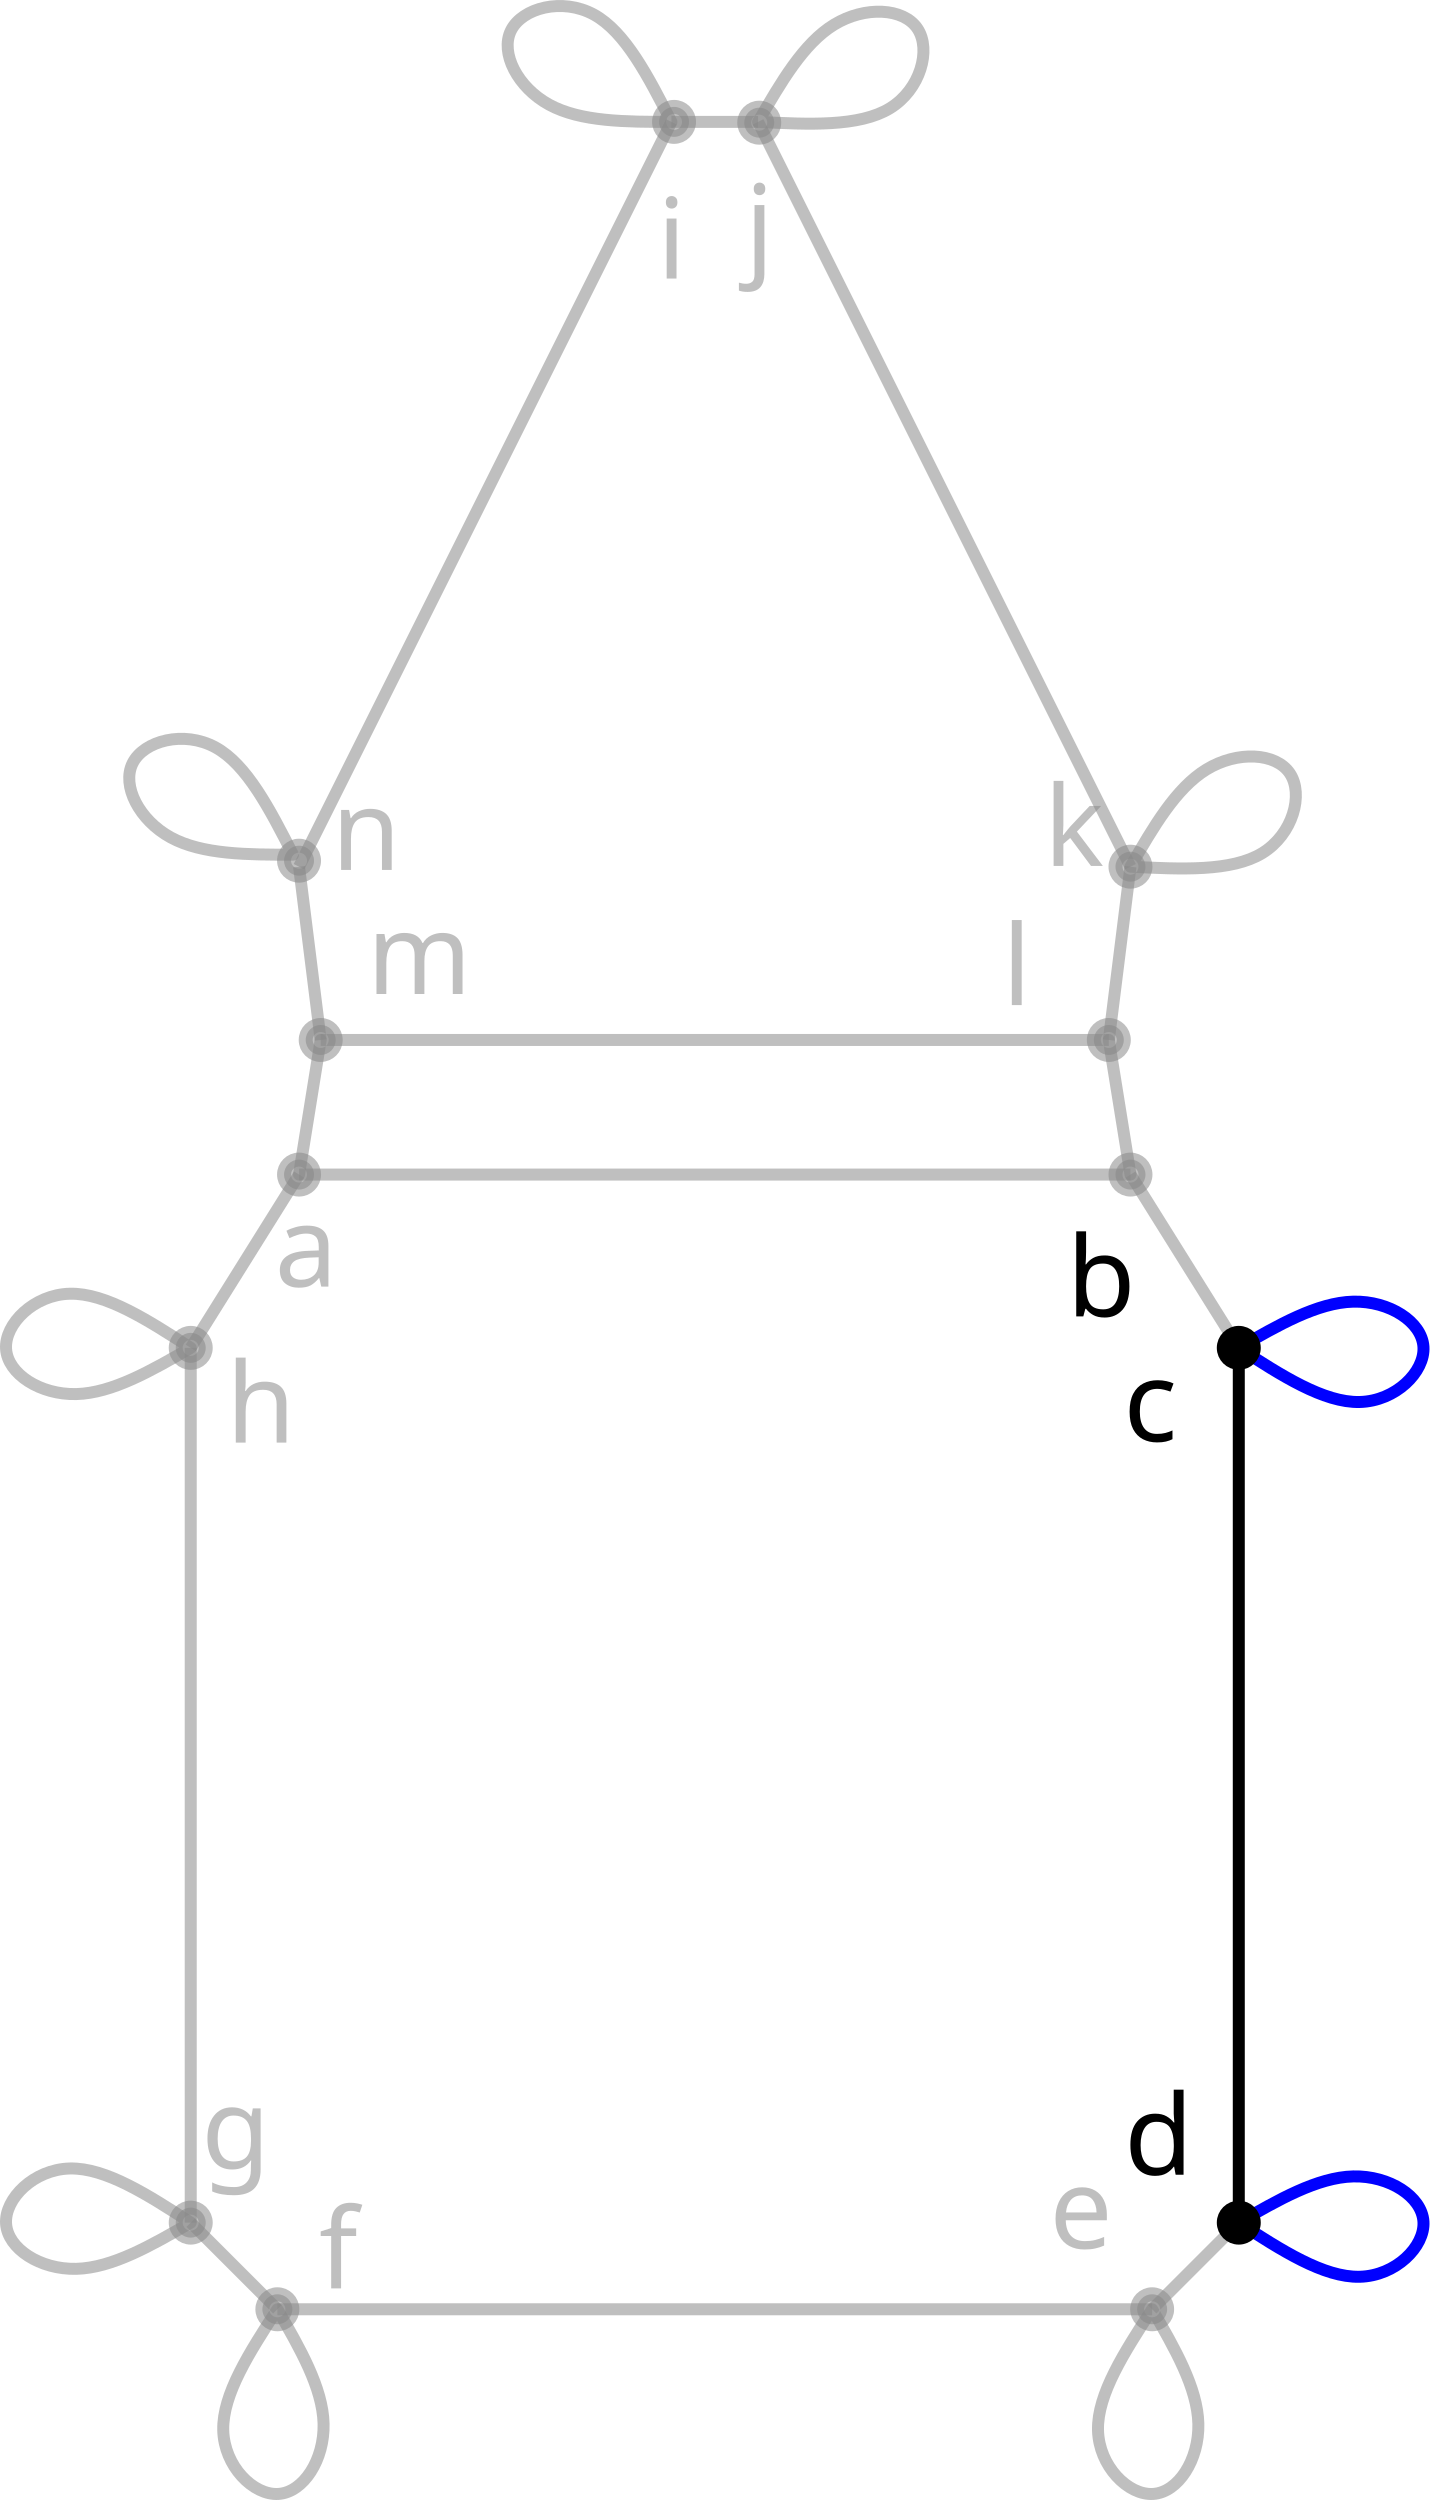
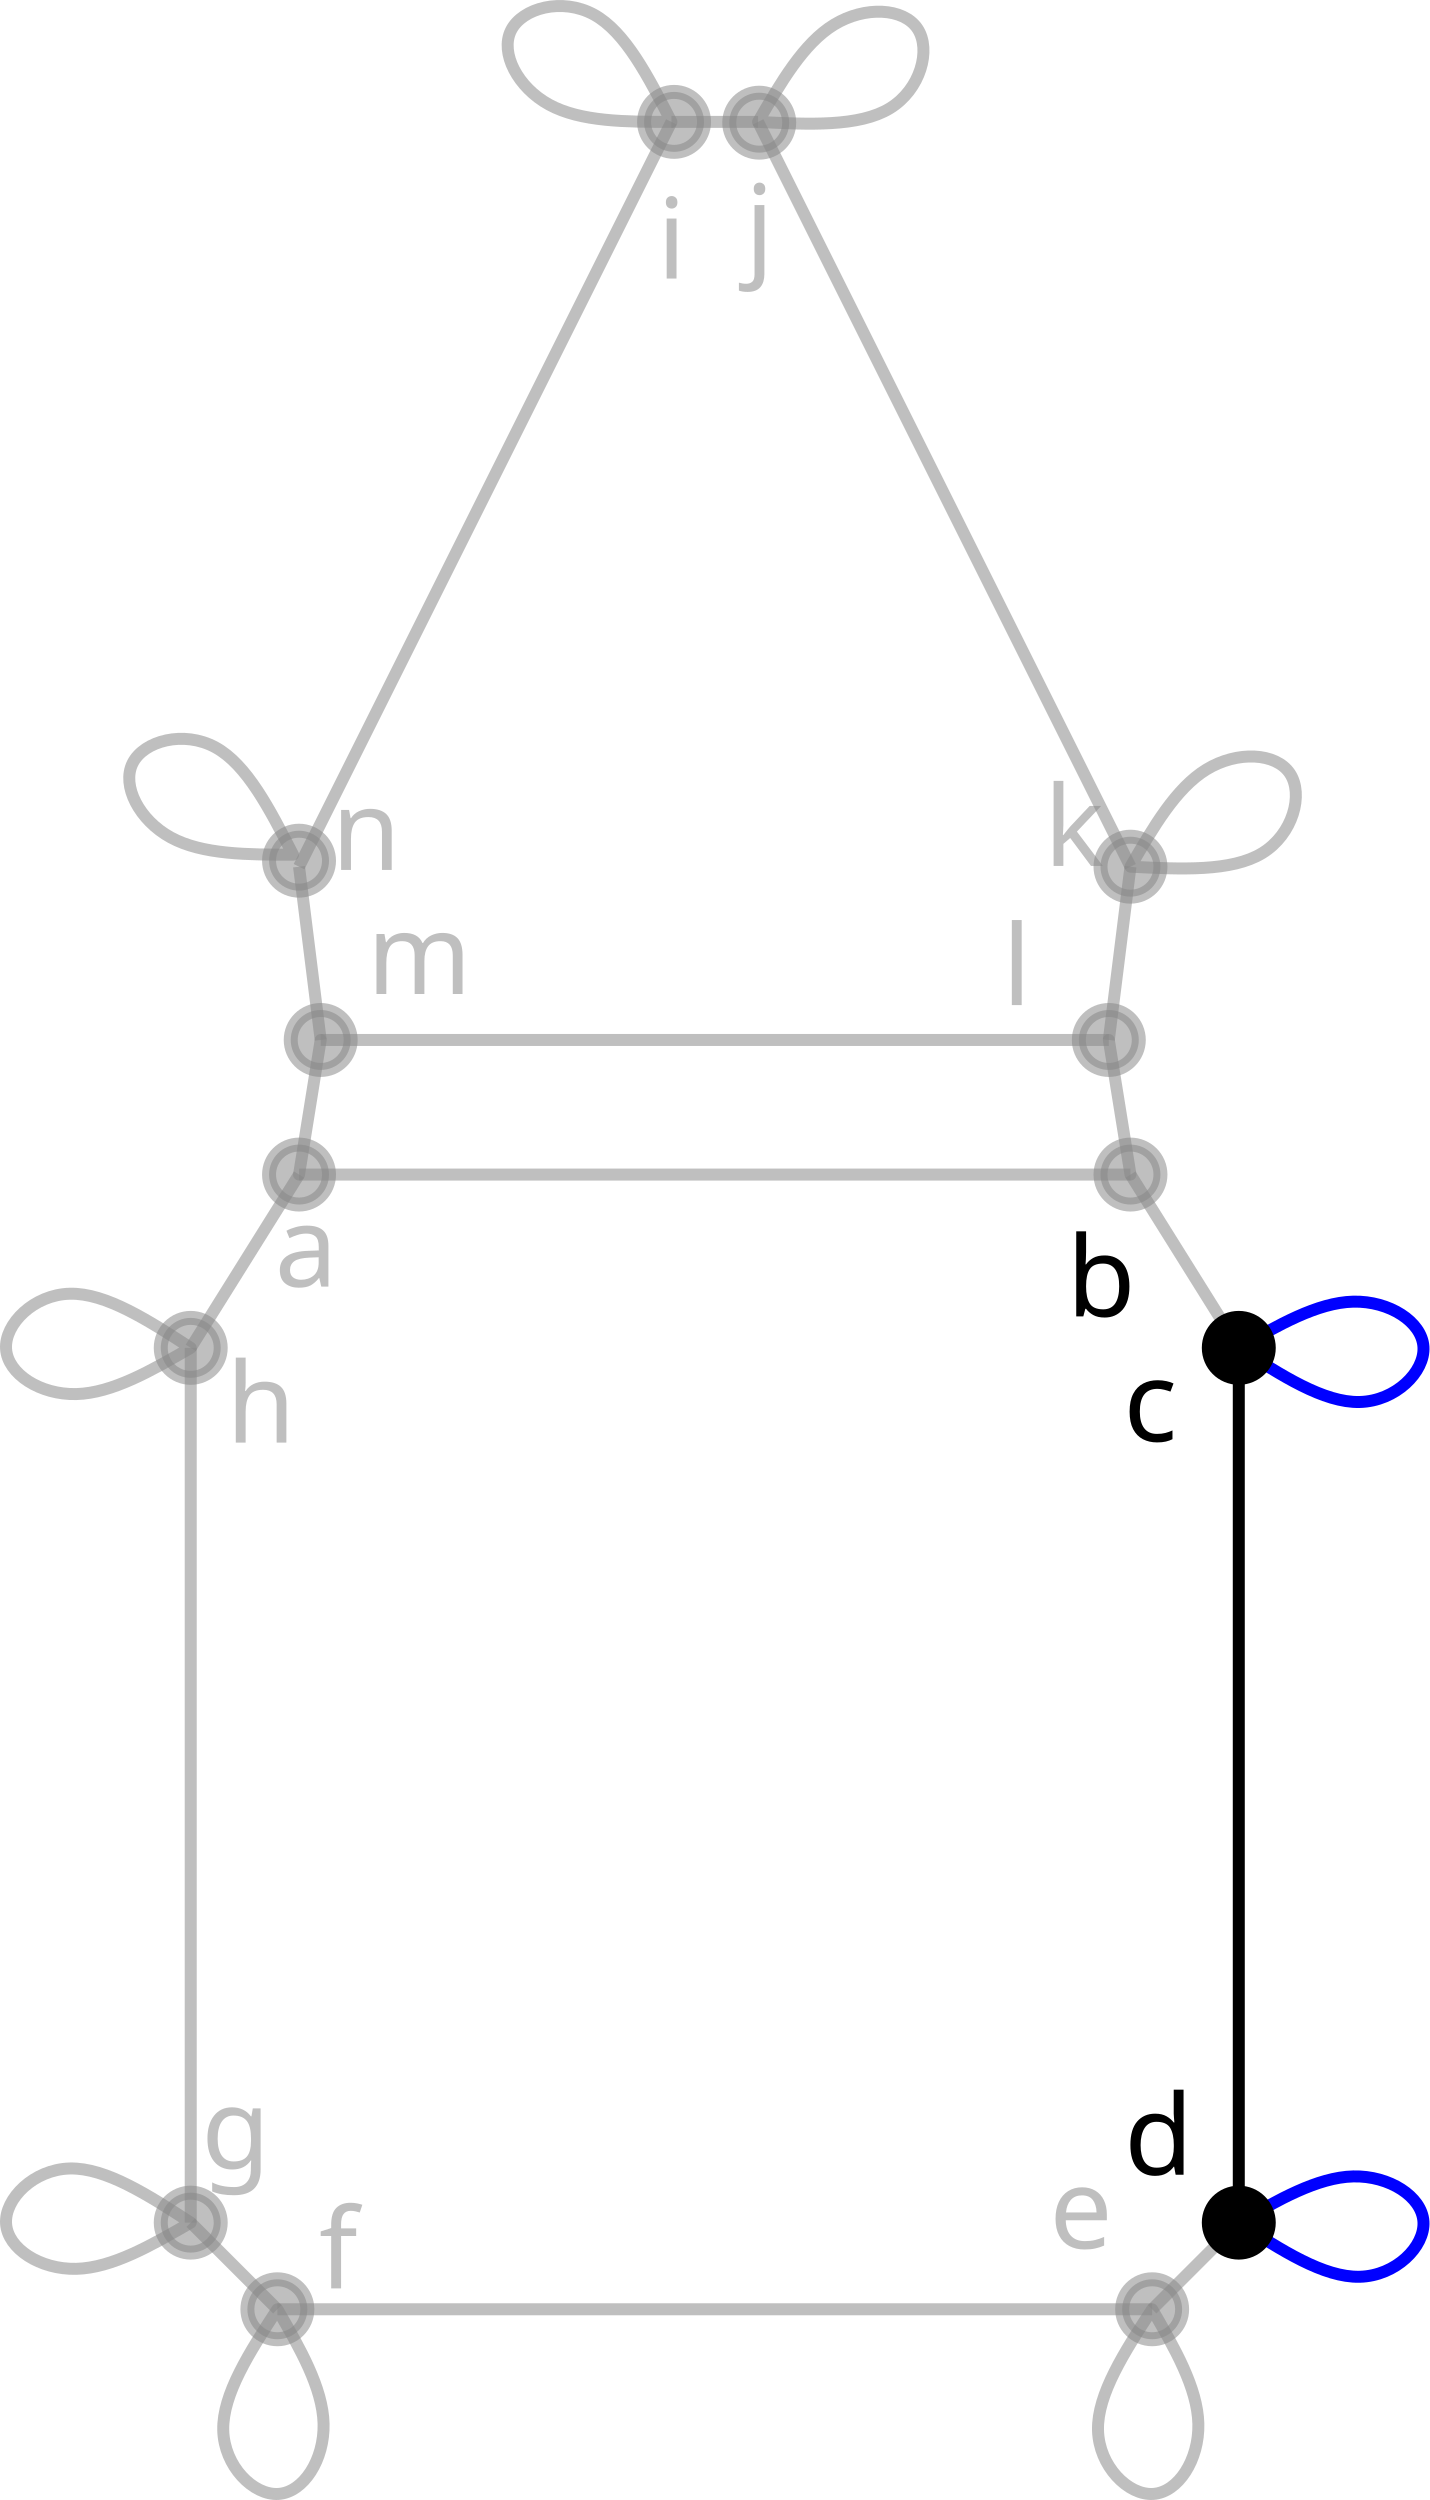
<svg xmlns="http://www.w3.org/2000/svg" height="834.046" width="476.911" version="1.1" id="svg13803">
  <defs id="defs13807">
    </defs>
  <line x1="63.63" y1="741.51" x2="92.536" y2="770.416" id="link0_a1_1" stroke="#ff0000" stroke-width="4px" style="stroke:#888888;stroke-opacity:0.533;fill:#888888;fill-opacity:0.533" />
  <line x1="63.63" y1="741.51" x2="63.63" y2="741.51" id="link0_a2_0" stroke="#0000ff" stroke-width="4px" style="stroke:#888888;stroke-opacity:0.533;fill:#888888;fill-opacity:0.533" />
  <line x1="63.63" y1="741.51" x2="63.63" y2="741.51" id="link0_a3_0" stroke="#008000" stroke-width="4px" style="stroke:#888888;stroke-opacity:0.533;fill:#888888;fill-opacity:0.533" />
  <line x1="63.63" y1="741.51" x2="63.63" y2="449.672" id="link0_a0_7" style="stroke:#888888;stroke-width:4px;stroke-opacity:0.533" />
  <line x1="92.536" y1="770.416" x2="92.536" y2="770.416" id="link1_a2_1" stroke="#0000ff" stroke-width="4px" style="stroke:#888888;stroke-opacity:0.533;fill:#888888;fill-opacity:0.533" />
  <line x1="92.536" y1="770.416" x2="92.536" y2="770.416" id="link1_a3_1" stroke="#008000" stroke-width="4px" style="stroke:#888888;stroke-opacity:0.533;fill:#888888;fill-opacity:0.533" />
  <line x1="92.536" y1="770.416" x2="384.375" y2="770.416" id="link1_a0_2" style="stroke:#888888;stroke-width:4px;stroke-opacity:0.533;fill:#888888;fill-opacity:0.533" />
  <line x1="384.375" y1="770.416" x2="413.281" y2="741.51" id="link2_a1_3" stroke="#ff0000" stroke-width="4px" style="stroke:#888888;stroke-opacity:0.533;fill:#888888;fill-opacity:0.533" />
  <line x1="384.375" y1="770.416" x2="384.375" y2="770.416" id="link2_a2_2" stroke="#0000ff" stroke-width="4px" style="stroke:#888888;stroke-opacity:0.533;fill:#888888;fill-opacity:0.533" />
  <line x1="384.375" y1="770.416" x2="384.375" y2="770.416" id="link2_a3_2" stroke="#008000" stroke-width="4px" style="stroke:#888888;stroke-opacity:0.533;fill:#888888;fill-opacity:0.533" />
  <line x1="413.281" y1="741.51" x2="413.281" y2="741.51" id="link3_a2_3" stroke="#0000ff" stroke-width="4px" style="stroke:#888888;stroke-opacity:0.533;fill:#888888;fill-opacity:0.533" />
  <line x1="413.281" y1="741.51" x2="413.281" y2="741.51" id="link3_a3_3" stroke="#008000" stroke-width="4px" style="stroke:#888888;stroke-opacity:0.533;fill:#888888;fill-opacity:0.533" />
  <line x1="413.281" y1="741.51" x2="413.281" y2="449.672" id="link3_a0_4" style="stroke:#000000;stroke-width:4px;stroke-opacity:1;fill:#888888;fill-opacity:0.533" />
  <line x1="413.281" y1="449.672" x2="377.148" y2="391.859" id="link4_a1_5" stroke="#ff0000" stroke-width="4px" style="stroke:#888888;stroke-opacity:0.533;fill:#888888;fill-opacity:0.533" />
  <line x1="413.281" y1="449.672" x2="413.281" y2="449.672" id="link4_a2_4" stroke="#0000ff" stroke-width="4px" style="stroke:#888888;stroke-opacity:0.533;fill:#888888;fill-opacity:0.533" />
  <line x1="413.281" y1="449.672" x2="413.281" y2="449.672" id="link4_a3_4" stroke="#008000" stroke-width="4px" style="stroke:#888888;stroke-opacity:0.533;fill:#888888;fill-opacity:0.533" />
  <line x1="377.148" y1="391.859" x2="377.148" y2="391.859" id="link5_a3_5" stroke="#008000" stroke-width="4px" style="stroke:#888888;stroke-opacity:0.533;fill:#888888;fill-opacity:0.533" />
  <line x1="377.148" y1="391.859" x2="99.763" y2="391.859" id="link5_a0_6" style="stroke:#888888;stroke-width:4px;stroke-opacity:0.533;fill:#888888;fill-opacity:0.533" />
  <line x1="99.763" y1="391.859" x2="63.63" y2="449.672" id="link6_a1_7" stroke="#ff0000" stroke-width="4px" style="stroke:#888888;stroke-opacity:0.533;fill:#888888;fill-opacity:0.533" />
  <line x1="99.763" y1="391.859" x2="99.763" y2="391.859" id="link6_a3_6" stroke="#008000" stroke-width="4px" style="stroke:#888888;stroke-opacity:0.533;fill:#888888;fill-opacity:0.533" />
  <line x1="63.63" y1="449.672" x2="63.63" y2="449.672" id="link7_a2_7" stroke="#0000ff" stroke-width="4px" style="stroke:#888888;stroke-opacity:0.533;fill:#888888;fill-opacity:0.533" />
  <line x1="63.63" y1="449.672" x2="63.63" y2="449.672" id="link7_a3_7" stroke="#008000" stroke-width="4px" style="stroke:#888888;stroke-opacity:0.533;fill:#888888;fill-opacity:0.533" />
  <line x1="369.921" y1="346.953" x2="377.148" y2="289.141" id="link8_a1_9" stroke="#ff0000" stroke-width="4px" style="stroke:#888888;stroke-opacity:0.533" />
  <line x1="369.921" y1="346.953" x2="369.921" y2="346.953" id="link8_a3_8" stroke="#008000" stroke-width="4px" style="stroke:#888888;stroke-opacity:0.533" />
  <line x1="369.921" y1="346.953" x2="106.99" y2="346.953" id="link8_a0_12" style="stroke:#888888;stroke-width:4px;stroke-opacity:0.533" />
  <line x1="377.148" y1="289.141" x2="377.148" y2="289.141" id="link9_a2_9" stroke="#0000ff" stroke-width="4px" style="stroke:#888888;stroke-opacity:0.533" />
  <line x1="377.148" y1="289.141" x2="377.148" y2="289.141" id="link9_a3_9" stroke="#008000" stroke-width="4px" style="stroke:#888888;stroke-opacity:0.533" />
  <line x1="377.148" y1="289.141" x2="252.909" y2="40.662" id="link9_a0_10" style="stroke:#888888;stroke-width:4px;stroke-opacity:0.533" />
  <line x1="252.909" y1="40.662" x2="224.002" y2="40.662" id="link10_a1_14" stroke="#ff0000" stroke-width="4px" style="stroke:#888888;stroke-opacity:0.533" />
  <line x1="252.909" y1="40.662" x2="252.909" y2="40.662" id="link10_a2_10" stroke="#0000ff" stroke-width="4px" style="stroke:#888888;stroke-opacity:0.533" />
  <line x1="252.909" y1="40.662" x2="252.909" y2="40.662" id="link10_a3_10" stroke="#008000" stroke-width="4px" style="stroke:#888888;stroke-opacity:0.533" />
  <line x1="106.99" y1="346.953" x2="99.763" y2="289.141" id="link12_a1_13" stroke="#ff0000" stroke-width="4px" style="stroke:#888888;stroke-opacity:0.533" />
  <line x1="106.99" y1="346.953" x2="106.99" y2="346.953" id="link12_a3_12" stroke="#008000" stroke-width="4px" style="stroke:#888888;stroke-opacity:0.533" />
  <line x1="99.763" y1="289.141" x2="99.763" y2="289.141" id="link13_a2_13" stroke="#0000ff" stroke-width="4px" style="stroke:#888888;stroke-opacity:0.533" />
  <line x1="99.763" y1="289.141" x2="99.763" y2="289.141" id="link13_a3_13" stroke="#008000" stroke-width="4px" style="stroke:#888888;stroke-opacity:0.533" />
  <line x1="99.763" y1="289.141" x2="224.002" y2="40.662" id="link13_a0_14" style="stroke:#888888;stroke-width:4px;stroke-opacity:0.533" />
  <line x1="224.002" y1="40.662" x2="224.002" y2="40.662" id="link14_a2_14" stroke="#0000ff" stroke-width="4px" style="stroke:#888888;stroke-opacity:0.533" />
  <line x1="224.002" y1="40.662" x2="224.002" y2="40.662" id="link14_a3_14" stroke="#008000" stroke-width="4px" style="stroke:#888888;stroke-opacity:0.533" />
  <path style="fill:none;fill-opacity:1;stroke:#888888;stroke-width:4;stroke-linecap:round;stroke-linejoin:bevel;stroke-dasharray:none;stroke-dashoffset:0;stroke-opacity:0.533;stop-color:#000000" d="m 252.909,40.662 c 16.859,0.86 33.719,1.721 43.962,-4.526 10.243,-6.247 13.866,-19.6 9.218,-26.582 -4.649,-6.981 -17.569,-7.589 -27.81,-1.341 -10.242,6.247 -17.806,19.348 -25.369,32.449" id="path11686-7" />
  <path style="fill:none;fill-opacity:1;stroke:#888888;stroke-width:4;stroke-linecap:round;stroke-linejoin:bevel;stroke-dasharray:none;stroke-dashoffset:0;stroke-opacity:0.533;stop-color:#000000" d="M 224.002,40.662 C 216.318,25.632 208.633,10.6 198.102,4.853 187.571,-0.894 174.194,2.645 170.473,10.161 c -3.721,7.517 2.212,19.009 12.744,24.755 10.531,5.746 25.659,5.746 40.786,5.746" id="path11686-7-8-3" />
  <path style="fill:none;fill-opacity:1;stroke:#888888;stroke-width:4;stroke-linecap:round;stroke-linejoin:bevel;stroke-dasharray:none;stroke-dashoffset:0;stroke-opacity:0.533;stop-color:#000000" d="M 97.763,285.14 C 90.079,270.11 82.394,255.079 71.862,249.332 c -10.531,-5.747 -23.908,-2.208 -27.629,5.308 -3.721,7.517 2.212,19.009 12.744,24.755 10.531,5.746 25.659,5.746 40.786,5.746" id="path11686-7-8" />
  <path style="fill:none;fill-opacity:0.533;stroke:#0000ff;stroke-width:4;stroke-linecap:round;stroke-linejoin:bevel;stroke-dasharray:none;stroke-dashoffset:0;stroke-opacity:1;stop-color:#000000" d="m 413.281,741.51 c 14.17,9.174 28.341,18.35 40.335,18.061 11.994,-0.288 21.809,-10.041 21.274,-18.412 -0.535,-8.37 -11.421,-15.356 -23.414,-15.067 -11.993,0.29 -25.094,7.853 -38.195,15.417" id="path11686-7-3" />
  <path style="fill:none;fill-opacity:0.533;stroke:#888888;stroke-width:4;stroke-linecap:round;stroke-linejoin:bevel;stroke-dasharray:none;stroke-dashoffset:0;stroke-opacity:0.533;stop-color:#000000" d="m 92.536,770.416 c -9.174,14.17 -18.35,28.341 -18.061,40.335 0.288,11.994 10.041,21.809 18.412,21.274 8.37,-0.535 15.356,-11.42 15.067,-23.414 -0.29,-11.993 -7.853,-25.094 -15.417,-38.195" id="path11686-7-4" />
  <path style="fill:none;fill-opacity:1;stroke:#888888;stroke-width:4;stroke-linecap:round;stroke-linejoin:bevel;stroke-dasharray:none;stroke-dashoffset:0;stroke-opacity:0.533;stop-color:#000000" d="M 63.63,449.672 C 49.46,440.497 35.289,431.322 23.295,431.611 11.302,431.899 1.486,441.652 2.022,450.022 c 0.535,8.37 11.42,15.356 23.414,15.067 11.993,-0.29 25.094,-7.853 38.195,-15.417" id="path11686-7-2" />
  <path style="fill:none;fill-opacity:1;stroke:#888888;stroke-width:4;stroke-linecap:round;stroke-linejoin:bevel;stroke-dasharray:none;stroke-dashoffset:0;stroke-opacity:0.533;stop-color:#000000" d="m 377.148,289.141 c 16.859,0.86 33.719,1.721 43.962,-4.526 10.243,-6.247 13.866,-19.6 9.218,-26.582 -4.649,-6.981 -17.569,-7.589 -27.81,-1.341 -10.242,6.247 -17.806,19.348 -25.369,32.449" id="path11686-7-5" />
  <path style="fill:none;fill-opacity:0.533;stroke:#0000ff;stroke-width:4;stroke-linecap:round;stroke-linejoin:bevel;stroke-dasharray:none;stroke-dashoffset:0;stroke-opacity:1;stop-color:#000000" d="m 413.281,449.672 c 14.17,9.174 28.341,18.35 40.335,18.061 11.994,-0.288 21.809,-10.041 21.274,-18.412 -0.535,-8.37 -11.421,-15.356 -23.414,-15.067 -11.993,0.29 -25.094,7.853 -38.195,15.417" id="path11686-7-3-6" />
  <path style="fill:none;fill-opacity:0.533;stroke:#888888;stroke-width:4;stroke-linecap:round;stroke-linejoin:bevel;stroke-dasharray:none;stroke-dashoffset:0;stroke-opacity:0.533;stop-color:#000000" d="m 384.375,770.416 c -9.174,14.17 -18.35,28.341 -18.061,40.335 0.288,11.994 10.041,21.809 18.412,21.274 8.37,-0.535 15.356,-11.42 15.067,-23.414 -0.29,-11.993 -7.853,-25.094 -15.417,-38.195" id="path11686-7-4-7" />
  <path style="fill:none;fill-opacity:1;stroke:#888888;stroke-width:4;stroke-linecap:round;stroke-linejoin:bevel;stroke-dasharray:none;stroke-dashoffset:0;stroke-opacity:0.533;stop-color:#000000" d="M 63.63,741.51 C 49.46,732.336 35.289,723.16 23.295,723.449 11.302,723.737 1.486,733.49 2.022,741.86 c 0.535,8.37 11.42,15.356 23.414,15.067 11.993,-0.29 25.094,-7.853 38.195,-15.417" id="path11686-7-2-8" />
  <path style="fill:#000000;fill-opacity:1;stroke:#888888;stroke-width:4;stroke-linecap:round;stroke-linejoin:bevel;stroke-dasharray:none;stroke-dashoffset:0;stroke-opacity:0.533;stop-color:#000000" d="m 106.99,346.953 c -2.409,14.97 -4.818,29.938 -7.227,44.906" id="path14366" />
  <path style="fill:#000000;fill-opacity:1;stroke:#888888;stroke-width:4;stroke-linecap:round;stroke-linejoin:bevel;stroke-dasharray:none;stroke-dashoffset:0;stroke-opacity:0.533;stop-color:#000000" d="m 369.921,346.953 c 2.409,14.97 4.818,29.939 7.227,44.906" id="path14370" />
  <text xml:space="preserve" style="font-style:normal;font-variant:normal;font-weight:normal;font-stretch:normal;font-size:37.333px;font-family:sans-serif;-inkscape-font-specification:'sans-serif, Normal';font-variant-ligatures:normal;font-variant-caps:normal;font-variant-numeric:normal;font-variant-east-asian:normal;fill:#888888;fill-opacity:0.533;stroke:none;stroke-width:4;stroke-linecap:round;stroke-linejoin:bevel;stroke-dasharray:none;stroke-dashoffset:0;stroke-opacity:0.533;stop-color:#000000" x="91.64" y="429.23" id="text15666">
    <tspan id="tspan15664" x="91.64" y="429.23">a</tspan>
  </text>
  <text xml:space="preserve" style="font-style:normal;font-variant:normal;font-weight:normal;font-stretch:normal;font-size:37.333px;font-family:sans-serif;-inkscape-font-specification:'sans-serif, Normal';font-variant-ligatures:normal;font-variant-caps:normal;font-variant-numeric:normal;font-variant-east-asian:normal;fill:#000000;fill-opacity:1;stroke:none;stroke-width:4;stroke-linecap:round;stroke-linejoin:bevel;stroke-dasharray:none;stroke-dashoffset:0;stroke-opacity:0.533;stop-color:#000000" x="355.881" y="439.178" id="text15670">
    <tspan id="tspan15668" x="355.881" y="439.178">b</tspan>
  </text>
  <text xml:space="preserve" style="font-style:normal;font-variant:normal;font-weight:normal;font-stretch:normal;font-size:37.333px;font-family:sans-serif;-inkscape-font-specification:'sans-serif, Normal';font-variant-ligatures:normal;font-variant-caps:normal;font-variant-numeric:normal;font-variant-east-asian:normal;fill:#000000;fill-opacity:1;stroke:none;stroke-width:4;stroke-linecap:round;stroke-linejoin:bevel;stroke-dasharray:none;stroke-dashoffset:0;stroke-opacity:0.533;stop-color:#000000" x="374.811" y="480.841" id="text15674">
    <tspan id="tspan15672" x="374.811" y="480.841">c</tspan>
  </text>
  <text xml:space="preserve" style="font-style:normal;font-variant:normal;font-weight:normal;font-stretch:normal;font-size:37.333px;font-family:sans-serif;-inkscape-font-specification:'sans-serif, Normal';font-variant-ligatures:normal;font-variant-caps:normal;font-variant-numeric:normal;font-variant-east-asian:normal;fill:#000000;fill-opacity:1;stroke:none;stroke-width:4;stroke-linecap:round;stroke-linejoin:bevel;stroke-dasharray:none;stroke-dashoffset:0;stroke-opacity:0.533;stop-color:#000000" x="375.074" y="725.536" id="text15678">
    <tspan id="tspan15676" x="375.074" y="725.536">d</tspan>
  </text>
  <text xml:space="preserve" style="font-style:normal;font-variant:normal;font-weight:normal;font-stretch:normal;font-size:37.333px;font-family:sans-serif;-inkscape-font-specification:'sans-serif, Normal';font-variant-ligatures:normal;font-variant-caps:normal;font-variant-numeric:normal;font-variant-east-asian:normal;fill:#888888;fill-opacity:0.533;stroke:none;stroke-width:4;stroke-linecap:round;stroke-linejoin:bevel;stroke-dasharray:none;stroke-dashoffset:0;stroke-opacity:0.533;stop-color:#000000" x="350.104" y="750.101" id="text15682">
    <tspan id="tspan15680" x="350.104" y="750.101">e</tspan>
  </text>
  <text xml:space="preserve" style="font-style:normal;font-variant:normal;font-weight:normal;font-stretch:normal;font-size:37.333px;font-family:sans-serif;-inkscape-font-specification:'sans-serif, Normal';font-variant-ligatures:normal;font-variant-caps:normal;font-variant-numeric:normal;font-variant-east-asian:normal;fill:#888888;fill-opacity:0.533;stroke:none;stroke-width:4;stroke-linecap:round;stroke-linejoin:bevel;stroke-dasharray:none;stroke-dashoffset:0;stroke-opacity:0.533;stop-color:#000000" x="106.431" y="763.445" id="text15686">
    <tspan id="tspan15684" x="106.431" y="763.445">f</tspan>
  </text>
  <text xml:space="preserve" style="font-style:normal;font-variant:normal;font-weight:normal;font-stretch:normal;font-size:37.333px;font-family:sans-serif;-inkscape-font-specification:'sans-serif, Normal';font-variant-ligatures:normal;font-variant-caps:normal;font-variant-numeric:normal;font-variant-east-asian:normal;fill:#888888;fill-opacity:0.533;stroke:none;stroke-width:4;stroke-linecap:round;stroke-linejoin:bevel;stroke-dasharray:none;stroke-dashoffset:0;stroke-opacity:1;stop-color:#000000" x="67.163" y="723.413" id="text15690">
    <tspan id="tspan15688" x="67.163" y="723.413">g</tspan>
  </text>
  <text xml:space="preserve" style="font-style:normal;font-variant:normal;font-weight:normal;font-stretch:normal;font-size:37.333px;font-family:sans-serif;-inkscape-font-specification:'sans-serif, Normal';font-variant-ligatures:normal;font-variant-caps:normal;font-variant-numeric:normal;font-variant-east-asian:normal;fill:#888888;fill-opacity:0.533;stroke:none;stroke-width:4;stroke-linecap:round;stroke-linejoin:bevel;stroke-dasharray:none;stroke-dashoffset:0;stroke-opacity:1;stop-color:#000000" x="75.497" y="481.284" id="text15694">
    <tspan id="tspan15692" x="75.497" y="481.284">h</tspan>
  </text>
  <text xml:space="preserve" style="font-style:normal;font-variant:normal;font-weight:normal;font-stretch:normal;font-size:37.333px;font-family:sans-serif;-inkscape-font-specification:'sans-serif, Normal';font-variant-ligatures:normal;font-variant-caps:normal;font-variant-numeric:normal;font-variant-east-asian:normal;fill:#888888;fill-opacity:0.533;stroke:none;stroke-width:4;stroke-linecap:round;stroke-linejoin:bevel;stroke-dasharray:none;stroke-dashoffset:0;stroke-opacity:0.533;stop-color:#000000" x="219.245" y="92.918" id="text15698">
    <tspan id="tspan15696" x="219.245" y="92.918">i</tspan>
  </text>
  <text xml:space="preserve" style="font-style:normal;font-variant:normal;font-weight:normal;font-stretch:normal;font-size:37.333px;font-family:sans-serif;-inkscape-font-specification:'sans-serif, Normal';font-variant-ligatures:normal;font-variant-caps:normal;font-variant-numeric:normal;font-variant-east-asian:normal;fill:#888888;fill-opacity:0.533;stroke:none;stroke-width:4;stroke-linecap:round;stroke-linejoin:bevel;stroke-dasharray:none;stroke-dashoffset:0;stroke-opacity:0.533;stop-color:#000000" x="248.557" y="88.438" id="text15702">
    <tspan id="tspan15700" x="248.557" y="88.438">j</tspan>
  </text>
  <text xml:space="preserve" style="font-style:normal;font-variant:normal;font-weight:normal;font-stretch:normal;font-size:37.333px;font-family:sans-serif;-inkscape-font-specification:'sans-serif, Normal';font-variant-ligatures:normal;font-variant-caps:normal;font-variant-numeric:normal;font-variant-east-asian:normal;fill:#888888;fill-opacity:0.533;stroke:none;stroke-width:4;stroke-linecap:round;stroke-linejoin:bevel;stroke-dasharray:none;stroke-dashoffset:0;stroke-opacity:0.533;stop-color:#000000" x="348.337" y="288.893" id="text15706">
    <tspan id="tspan15704" x="348.337" y="288.893">k</tspan>
  </text>
  <text xml:space="preserve" style="font-style:normal;font-variant:normal;font-weight:normal;font-stretch:normal;font-size:37.333px;font-family:sans-serif;-inkscape-font-specification:'sans-serif, Normal';font-variant-ligatures:normal;font-variant-caps:normal;font-variant-numeric:normal;font-variant-east-asian:normal;fill:#888888;fill-opacity:0.533;stroke:none;stroke-width:4;stroke-linecap:round;stroke-linejoin:bevel;stroke-dasharray:none;stroke-dashoffset:0;stroke-opacity:0.533;stop-color:#000000" x="334.396" y="335.316" id="text15710">
    <tspan id="tspan15708" x="334.396" y="335.316">l</tspan>
  </text>
  <text xml:space="preserve" style="font-style:normal;font-variant:normal;font-weight:normal;font-stretch:normal;font-size:37.333px;font-family:sans-serif;-inkscape-font-specification:'sans-serif, Normal';font-variant-ligatures:normal;font-variant-caps:normal;font-variant-numeric:normal;font-variant-east-asian:normal;fill:#888888;fill-opacity:0.533;stroke:none;stroke-width:4;stroke-linecap:round;stroke-linejoin:bevel;stroke-dasharray:none;stroke-dashoffset:0;stroke-opacity:0.533;stop-color:#000000" x="122.431" y="331.611" id="text15714">
    <tspan id="tspan15712" x="122.431" y="331.611">m</tspan>
  </text>
  <text xml:space="preserve" style="font-style:normal;font-variant:normal;font-weight:normal;font-stretch:normal;font-size:37.333px;font-family:sans-serif;-inkscape-font-specification:'sans-serif, Normal';font-variant-ligatures:normal;font-variant-caps:normal;font-variant-numeric:normal;font-variant-east-asian:normal;fill:#888888;fill-opacity:0.533;stroke:none;stroke-width:4;stroke-linecap:round;stroke-linejoin:bevel;stroke-dasharray:none;stroke-dashoffset:0;stroke-opacity:0.533;stop-color:#000000" x="110.632" y="290.212" id="text15718">
    <tspan id="tspan15716" x="110.632" y="290.212">n</tspan>
  </text>
-   <circle cx="63.63" cy="741.51" r="5" fill="#000000" stroke="none" id="dart0" style="stroke:#888888;stroke-width:4.667;stroke-dasharray:none;stroke-opacity:0.533;fill:#888888;fill-opacity:0.533" />
-   <circle cx="92.536" cy="770.416" r="5" fill="#000000" stroke="none" id="dart1" style="stroke:#888888;stroke-width:4.667;stroke-dasharray:none;stroke-opacity:0.533;fill:#888888;fill-opacity:0.533" />
-   <circle cx="384.375" cy="770.416" r="5" fill="#000000" stroke="none" id="dart2" style="stroke:#888888;stroke-width:4.667;stroke-dasharray:none;stroke-opacity:0.533;fill:#888888;fill-opacity:0.533" />
-   <circle cx="413.281" cy="741.51" r="5" fill="#000000" stroke="none" id="dart3" style="stroke:#000000;stroke-width:4.667;stroke-dasharray:none;stroke-opacity:1;fill:#000000;fill-opacity:1" />
-   <circle cx="413.281" cy="449.672" r="5" fill="#000000" stroke="none" id="dart4" style="stroke:#000000;stroke-width:4.667;stroke-dasharray:none;stroke-opacity:1;fill:#000000;fill-opacity:1" />
-   <circle cx="377.148" cy="391.859" r="5" fill="#000000" stroke="none" id="dart5" style="stroke:#888888;stroke-width:4.667;stroke-dasharray:none;stroke-opacity:0.533;fill:#888888;fill-opacity:0.533" />
-   <circle cx="99.763" cy="391.859" r="5" fill="#000000" stroke="none" id="dart6" style="stroke:#888888;stroke-width:4.667;stroke-dasharray:none;stroke-opacity:0.533;fill:#888888;fill-opacity:0.533" />
-   <circle cx="63.63" cy="449.672" r="5" fill="#000000" stroke="none" id="dart7" style="stroke:#888888;stroke-width:4.667;stroke-dasharray:none;stroke-opacity:0.533;fill:#888888;fill-opacity:0.533" />
-   <circle cx="369.921" cy="346.953" r="5" fill="#000000" stroke="none" id="dart8" style="stroke:#888888;stroke-width:4.667;stroke-dasharray:none;stroke-opacity:0.533;fill:#888888;fill-opacity:0.533" />
-   <circle cx="377.148" cy="289.141" r="5" fill="#000000" stroke="none" id="dart9" style="stroke:#888888;stroke-width:4.667;stroke-dasharray:none;stroke-opacity:0.533;fill:#888888;fill-opacity:0.533" />
-   <circle cx="253.292" cy="40.928" r="5" fill="#000000" stroke="none" id="dart10" style="stroke:#888888;stroke-width:4.667;stroke-dasharray:none;stroke-opacity:0.533;fill:#888888;fill-opacity:0.533" />
-   <circle cx="106.99" cy="346.953" r="5" fill="#000000" stroke="none" id="dart12" style="stroke:#888888;stroke-width:4.667;stroke-dasharray:none;stroke-opacity:0.533;fill:#888888;fill-opacity:0.533" />
-   <circle cx="99.763" cy="287.141" r="5" fill="#000000" stroke="none" id="dart13" style="stroke:#888888;stroke-width:4.667;stroke-dasharray:none;stroke-opacity:0.533;fill:#888888;fill-opacity:0.533" />
-   <circle cx="224.876" cy="40.662" r="5" fill="#000000" stroke="none" id="dart14" style="stroke:#888888;stroke-width:4.667;stroke-dasharray:none;stroke-opacity:0.533;fill:#888888;fill-opacity:0.533" />
+   <circle cx="63.63" cy="741.51" r="10" fill="#000000" stroke="none" id="dart0" style="stroke:#888888;stroke-width:4.667;stroke-dasharray:none;stroke-opacity:0.533;fill:#888888;fill-opacity:0.533" />
+   <circle cx="92.536" cy="770.416" r="10" fill="#000000" stroke="none" id="dart1" style="stroke:#888888;stroke-width:4.667;stroke-dasharray:none;stroke-opacity:0.533;fill:#888888;fill-opacity:0.533" />
+   <circle cx="384.375" cy="770.416" r="10" fill="#000000" stroke="none" id="dart2" style="stroke:#888888;stroke-width:4.667;stroke-dasharray:none;stroke-opacity:0.533;fill:#888888;fill-opacity:0.533" />
+   <circle cx="413.281" cy="741.51" r="10" fill="#000000" stroke="none" id="dart3" style="stroke:#000000;stroke-width:4.667;stroke-dasharray:none;stroke-opacity:1;fill:#000000;fill-opacity:1" />
+   <circle cx="413.281" cy="449.672" r="10" fill="#000000" stroke="none" id="dart4" style="stroke:#000000;stroke-width:4.667;stroke-dasharray:none;stroke-opacity:1;fill:#000000;fill-opacity:1" />
+   <circle cx="377.148" cy="391.859" r="10" fill="#000000" stroke="none" id="dart5" style="stroke:#888888;stroke-width:4.667;stroke-dasharray:none;stroke-opacity:0.533;fill:#888888;fill-opacity:0.533" />
+   <circle cx="99.763" cy="391.859" r="10" fill="#000000" stroke="none" id="dart6" style="stroke:#888888;stroke-width:4.667;stroke-dasharray:none;stroke-opacity:0.533;fill:#888888;fill-opacity:0.533" />
+   <circle cx="63.63" cy="449.672" r="10" fill="#000000" stroke="none" id="dart7" style="stroke:#888888;stroke-width:4.667;stroke-dasharray:none;stroke-opacity:0.533;fill:#888888;fill-opacity:0.533" />
+   <circle cx="369.921" cy="346.953" r="10" fill="#000000" stroke="none" id="dart8" style="stroke:#888888;stroke-width:4.667;stroke-dasharray:none;stroke-opacity:0.533;fill:#888888;fill-opacity:0.533" />
+   <circle cx="377.148" cy="289.141" r="10" fill="#000000" stroke="none" id="dart9" style="stroke:#888888;stroke-width:4.667;stroke-dasharray:none;stroke-opacity:0.533;fill:#888888;fill-opacity:0.533" />
+   <circle cx="253.292" cy="40.928" r="10" fill="#000000" stroke="none" id="dart10" style="stroke:#888888;stroke-width:4.667;stroke-dasharray:none;stroke-opacity:0.533;fill:#888888;fill-opacity:0.533" />
+   <circle cx="106.99" cy="346.953" r="10" fill="#000000" stroke="none" id="dart12" style="stroke:#888888;stroke-width:4.667;stroke-dasharray:none;stroke-opacity:0.533;fill:#888888;fill-opacity:0.533" />
+   <circle cx="99.763" cy="287.141" r="10" fill="#000000" stroke="none" id="dart13" style="stroke:#888888;stroke-width:4.667;stroke-dasharray:none;stroke-opacity:0.533;fill:#888888;fill-opacity:0.533" />
+   <circle cx="224.876" cy="40.662" r="10" fill="#000000" stroke="none" id="dart14" style="stroke:#888888;stroke-width:4.667;stroke-dasharray:none;stroke-opacity:0.533;fill:#888888;fill-opacity:0.533" />
</svg>
